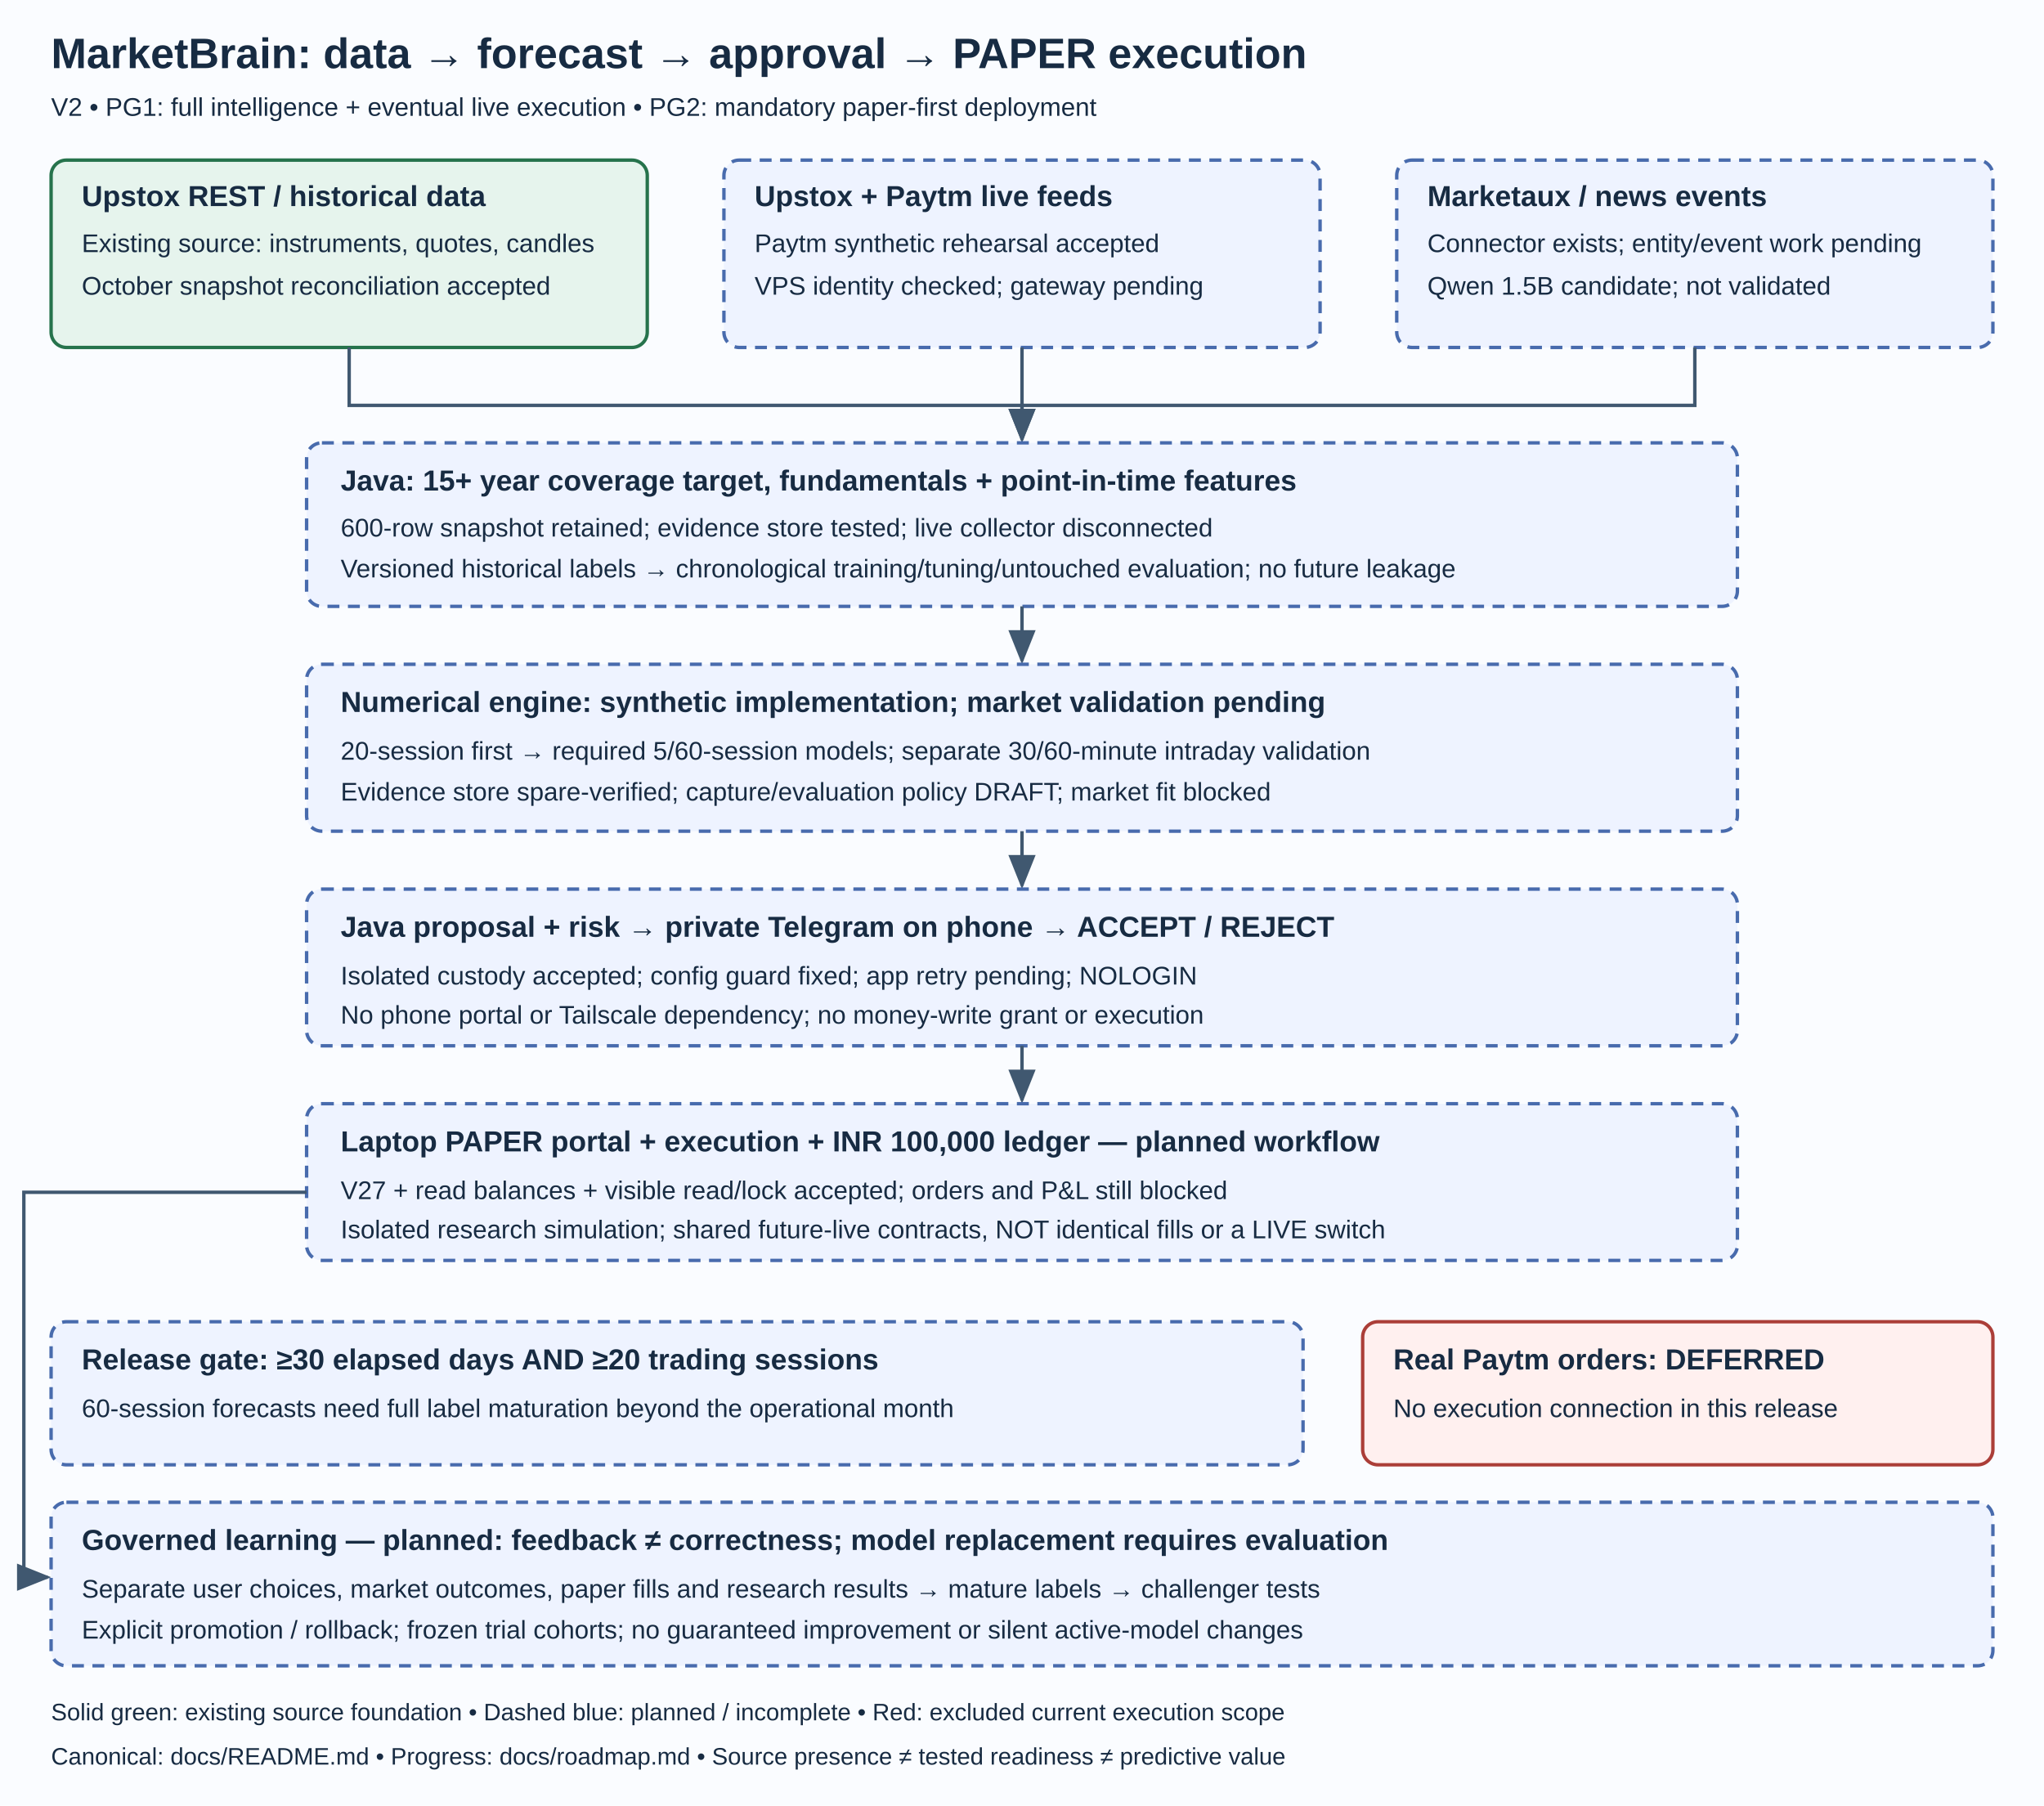
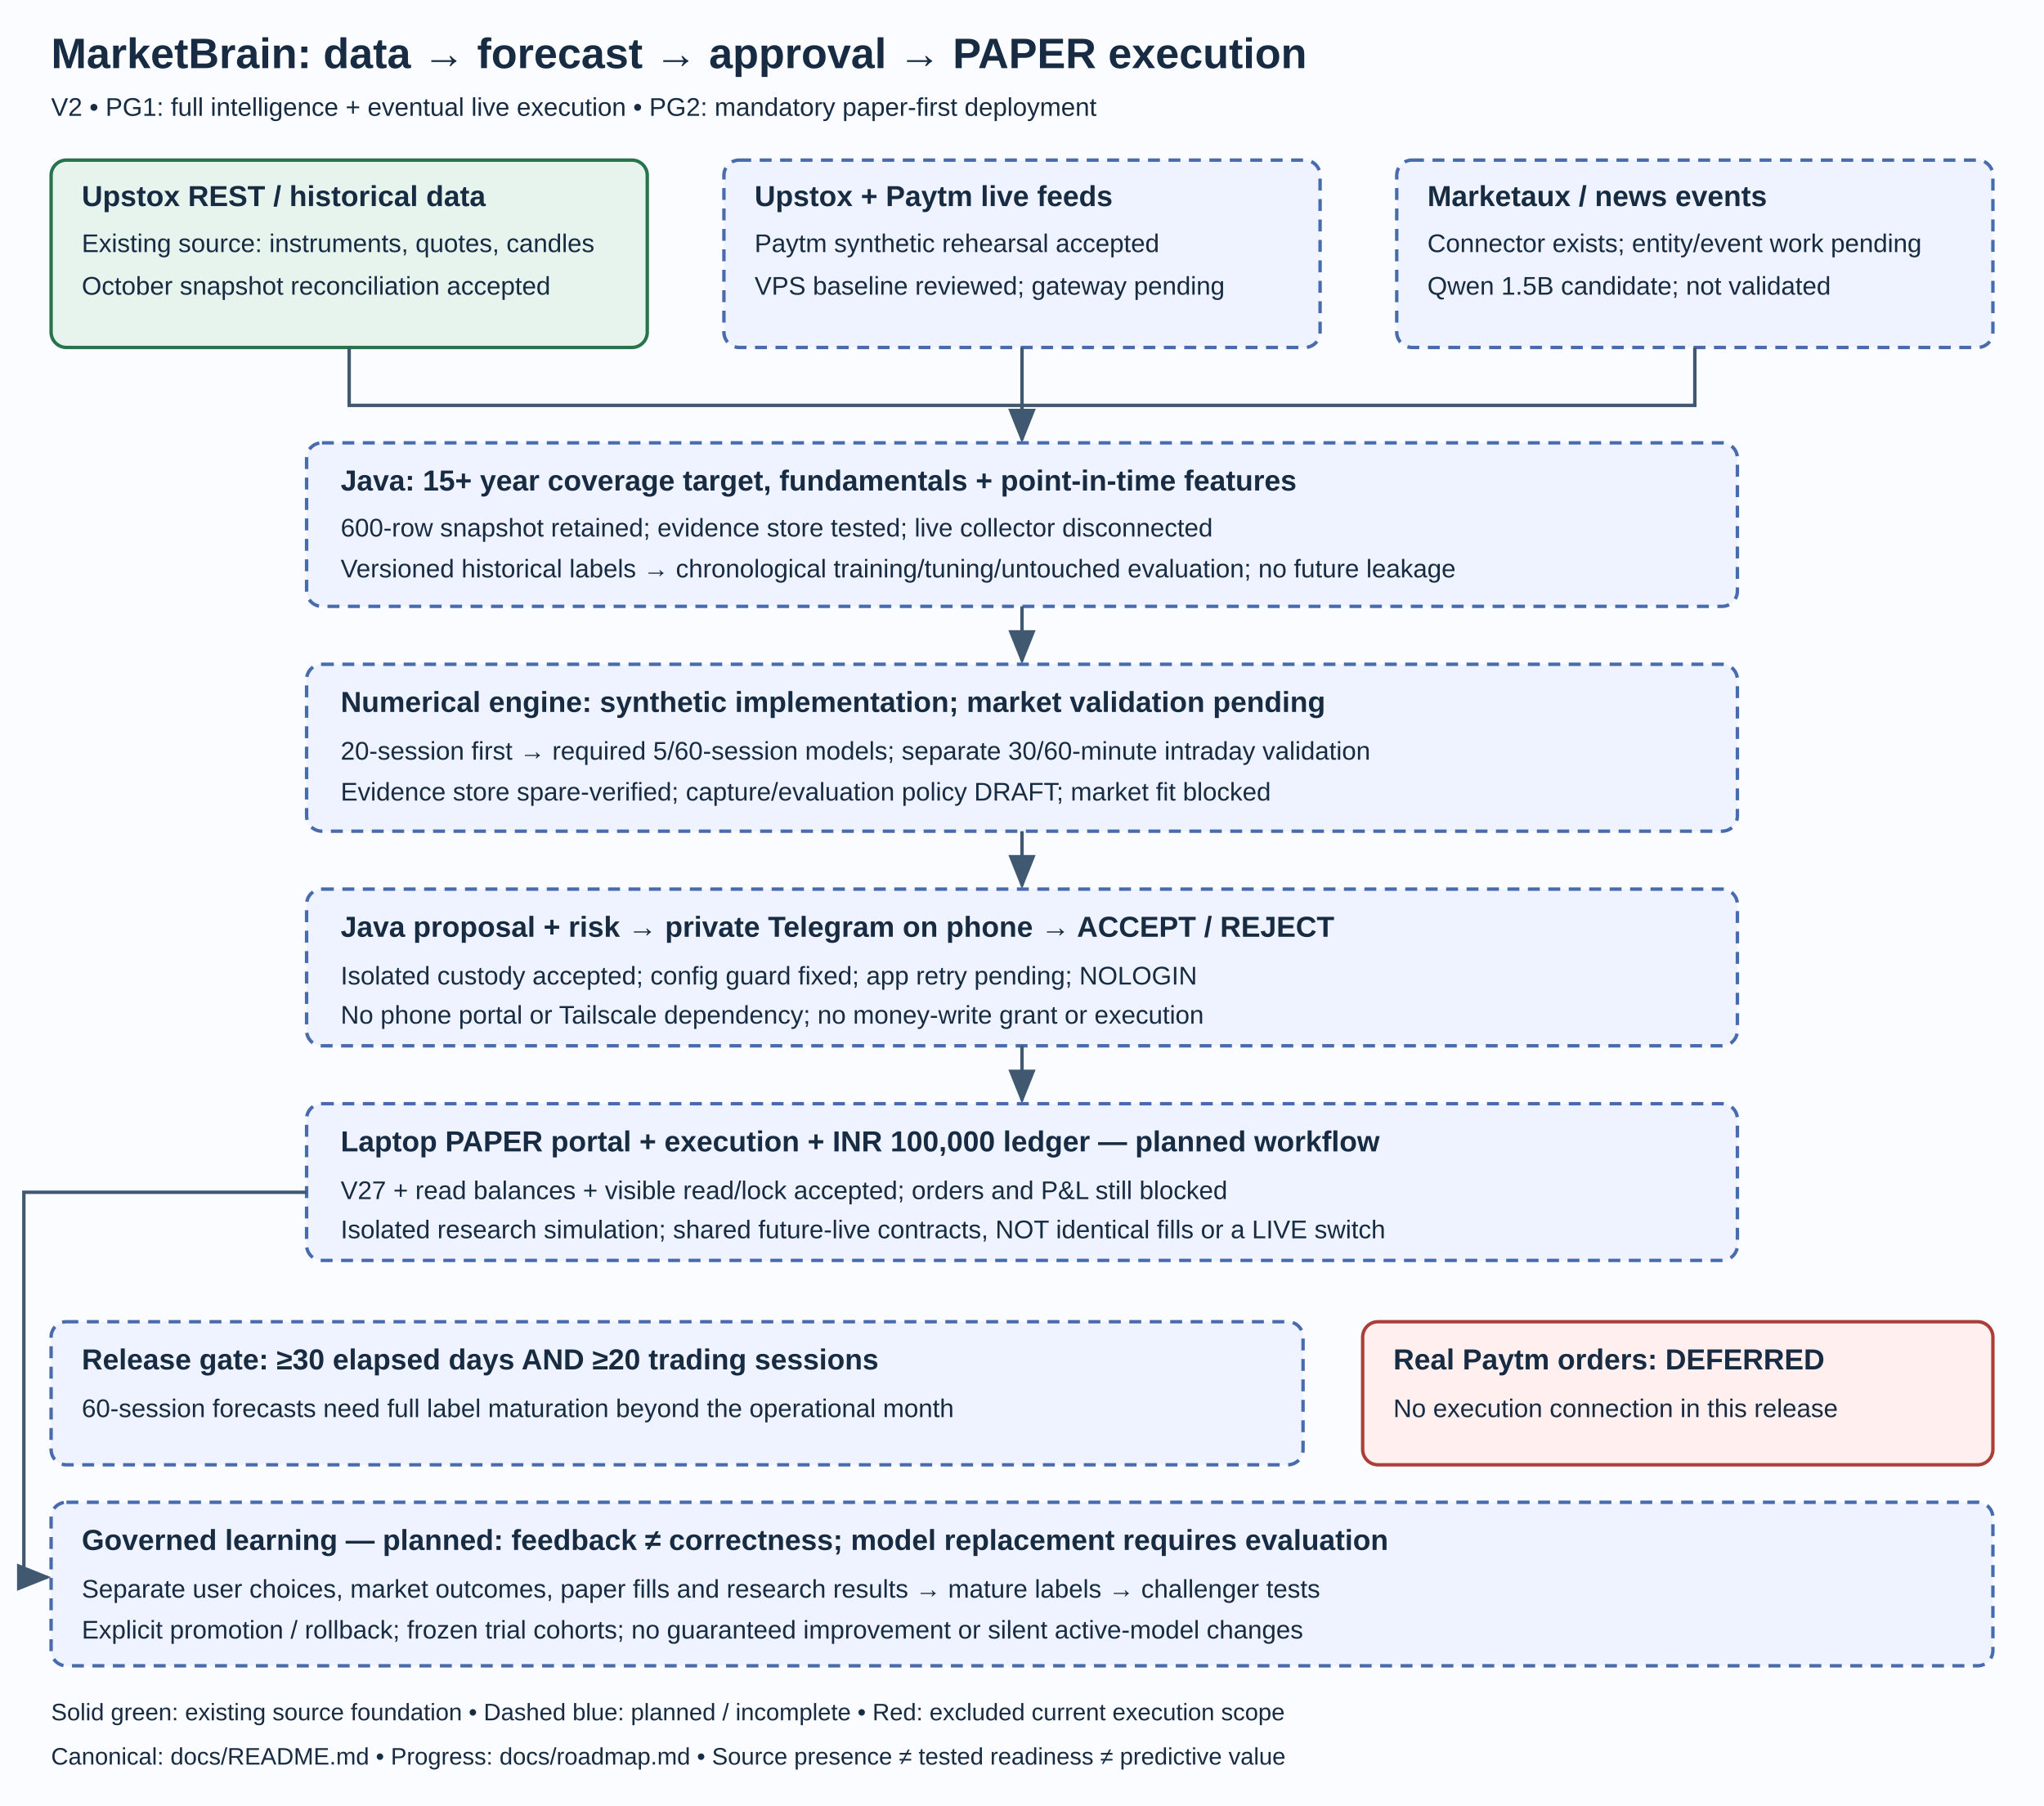
<svg xmlns="http://www.w3.org/2000/svg" width="1200" height="1060" viewBox="0 0 1200 1060" role="img" aria-labelledby="title desc">
  <defs>
    <marker id="arrow" markerWidth="10" markerHeight="8" refX="9" refY="4" orient="auto">
      <path d="M0,0 L10,4 L0,8 Z" fill="#405870" />
    </marker>
    <style>
      text { font-family: Arial, sans-serif; fill: #172b42; }
      .heading { font-size: 25px; font-weight: bold; }
      .label { font-size: 17px; font-weight: bold; }
      .body { font-size: 15px; }
      .small { font-size: 14px; }
      .existing { fill: #e6f4ed; stroke: #26734c; stroke-width: 2; }
      .planned { fill: #eef3ff; stroke: #486bad; stroke-width: 2; stroke-dasharray: 7 5; }
      .blocked { fill: #fff0ef; stroke: #ab3e38; stroke-width: 2; }
      .line { fill: none; stroke: #405870; stroke-width: 2; marker-end: url(#arrow); }
    </style>
  </defs>
  <rect width="1200" height="1060" fill="#fafcff" />
  <text x="30" y="40" class="heading">MarketBrain: data → forecast → approval → PAPER execution</text>
  <text x="30" y="68" class="body">V2 • PG1: full intelligence + eventual live execution • PG2: mandatory paper-first deployment</text>
  <rect x="30" y="94" width="350" height="110" rx="9" class="existing" />
  <text x="48" y="121" class="label">Upstox REST / historical data</text>
  <text x="48" y="148" class="body">Existing source: instruments, quotes, candles</text>
  <text x="48" y="173" class="body">October snapshot reconciliation accepted</text>
  <rect x="425" y="94" width="350" height="110" rx="9" class="planned" />
  <text x="443" y="121" class="label">Upstox + Paytm live feeds</text>
  <text x="443" y="148" class="body">Paytm synthetic rehearsal accepted</text>
-   <text x="443" y="173" class="body">VPS identity checked; gateway pending</text>
+   <text x="443" y="173" class="body">VPS baseline reviewed; gateway pending</text>
  <rect x="820" y="94" width="350" height="110" rx="9" class="planned" />
  <text x="838" y="121" class="label">Marketaux / news events</text>
  <text x="838" y="148" class="body">Connector exists; entity/event work pending</text>
  <text x="838" y="173" class="body">Qwen 1.5B candidate; not validated</text>
  <path d="M205 204 V238 H600 V258" class="line" />
  <path d="M600 204 V258" class="line" />
  <path d="M995 204 V238 H600" fill="none" stroke="#405870" stroke-width="2" />
  <rect x="180" y="260" width="840" height="96" rx="9" class="planned" />
  <text x="200" y="288" class="label">Java: 15+ year coverage target, fundamentals + point-in-time features</text>
  <text x="200" y="315" class="body">600-row snapshot retained; evidence store tested; live collector disconnected</text>
  <text x="200" y="339" class="body">Versioned historical labels → chronological training/tuning/untouched evaluation; no future leakage</text>
  <path d="M600 356 V388" class="line" />
  <rect x="180" y="390" width="840" height="98" rx="9" class="planned" />
  <text x="200" y="418" class="label">Numerical engine: synthetic implementation; market validation pending</text>
  <text x="200" y="446" class="body">20-session first → required 5/60-session models; separate 30/60-minute intraday validation</text>
  <text x="200" y="470" class="body">Evidence store spare-verified; capture/evaluation policy DRAFT; market fit blocked</text>
  <path d="M600 488 V520" class="line" />
  <rect x="180" y="522" width="840" height="92" rx="9" class="planned" />
  <text x="200" y="550" class="label">Java proposal + risk → private Telegram on phone → ACCEPT / REJECT</text>
  <text x="200" y="578" class="body">Isolated custody accepted; config guard fixed; app retry pending; NOLOGIN</text>
  <text x="200" y="601" class="body">No phone portal or Tailscale dependency; no money-write grant or execution</text>
  <path d="M600 614 V646" class="line" />
  <rect x="180" y="648" width="840" height="92" rx="9" class="planned" />
  <text x="200" y="676" class="label">Laptop PAPER portal + execution + INR 100,000 ledger — planned workflow</text>
  <text x="200" y="704" class="body">V27 + read balances + visible read/lock accepted; orders and P&amp;L still blocked</text>
  <text x="200" y="727" class="body">Isolated research simulation; shared future-live contracts, NOT identical fills or a LIVE switch</text>
  <rect x="30" y="776" width="735" height="84" rx="9" class="planned" />
  <text x="48" y="804" class="label">Release gate: ≥30 elapsed days AND ≥20 trading sessions</text>
  <text x="48" y="832" class="body">60-session forecasts need full label maturation beyond the operational month</text>
  <rect x="800" y="776" width="370" height="84" rx="9" class="blocked" />
  <text x="818" y="804" class="label">Real Paytm orders: DEFERRED</text>
  <text x="818" y="832" class="body">No execution connection in this release</text>
  <path d="M180 700 H14 V926 H28" class="line" />
  <rect x="30" y="882" width="1140" height="96" rx="9" class="planned" />
  <text x="48" y="910" class="label">Governed learning — planned: feedback ≠ correctness; model replacement requires evaluation</text>
  <text x="48" y="938" class="body">Separate user choices, market outcomes, paper fills and research results → mature labels → challenger tests</text>
  <text x="48" y="962" class="body">Explicit promotion / rollback; frozen trial cohorts; no guaranteed improvement or silent active-model changes</text>
  <text x="30" y="1010" class="small">Solid green: existing source foundation • Dashed blue: planned / incomplete • Red: excluded current execution scope</text>
  <text x="30" y="1036" class="small">Canonical: docs/README.md • Progress: docs/roadmap.md • Source presence ≠ tested readiness ≠ predictive value</text>
</svg>
